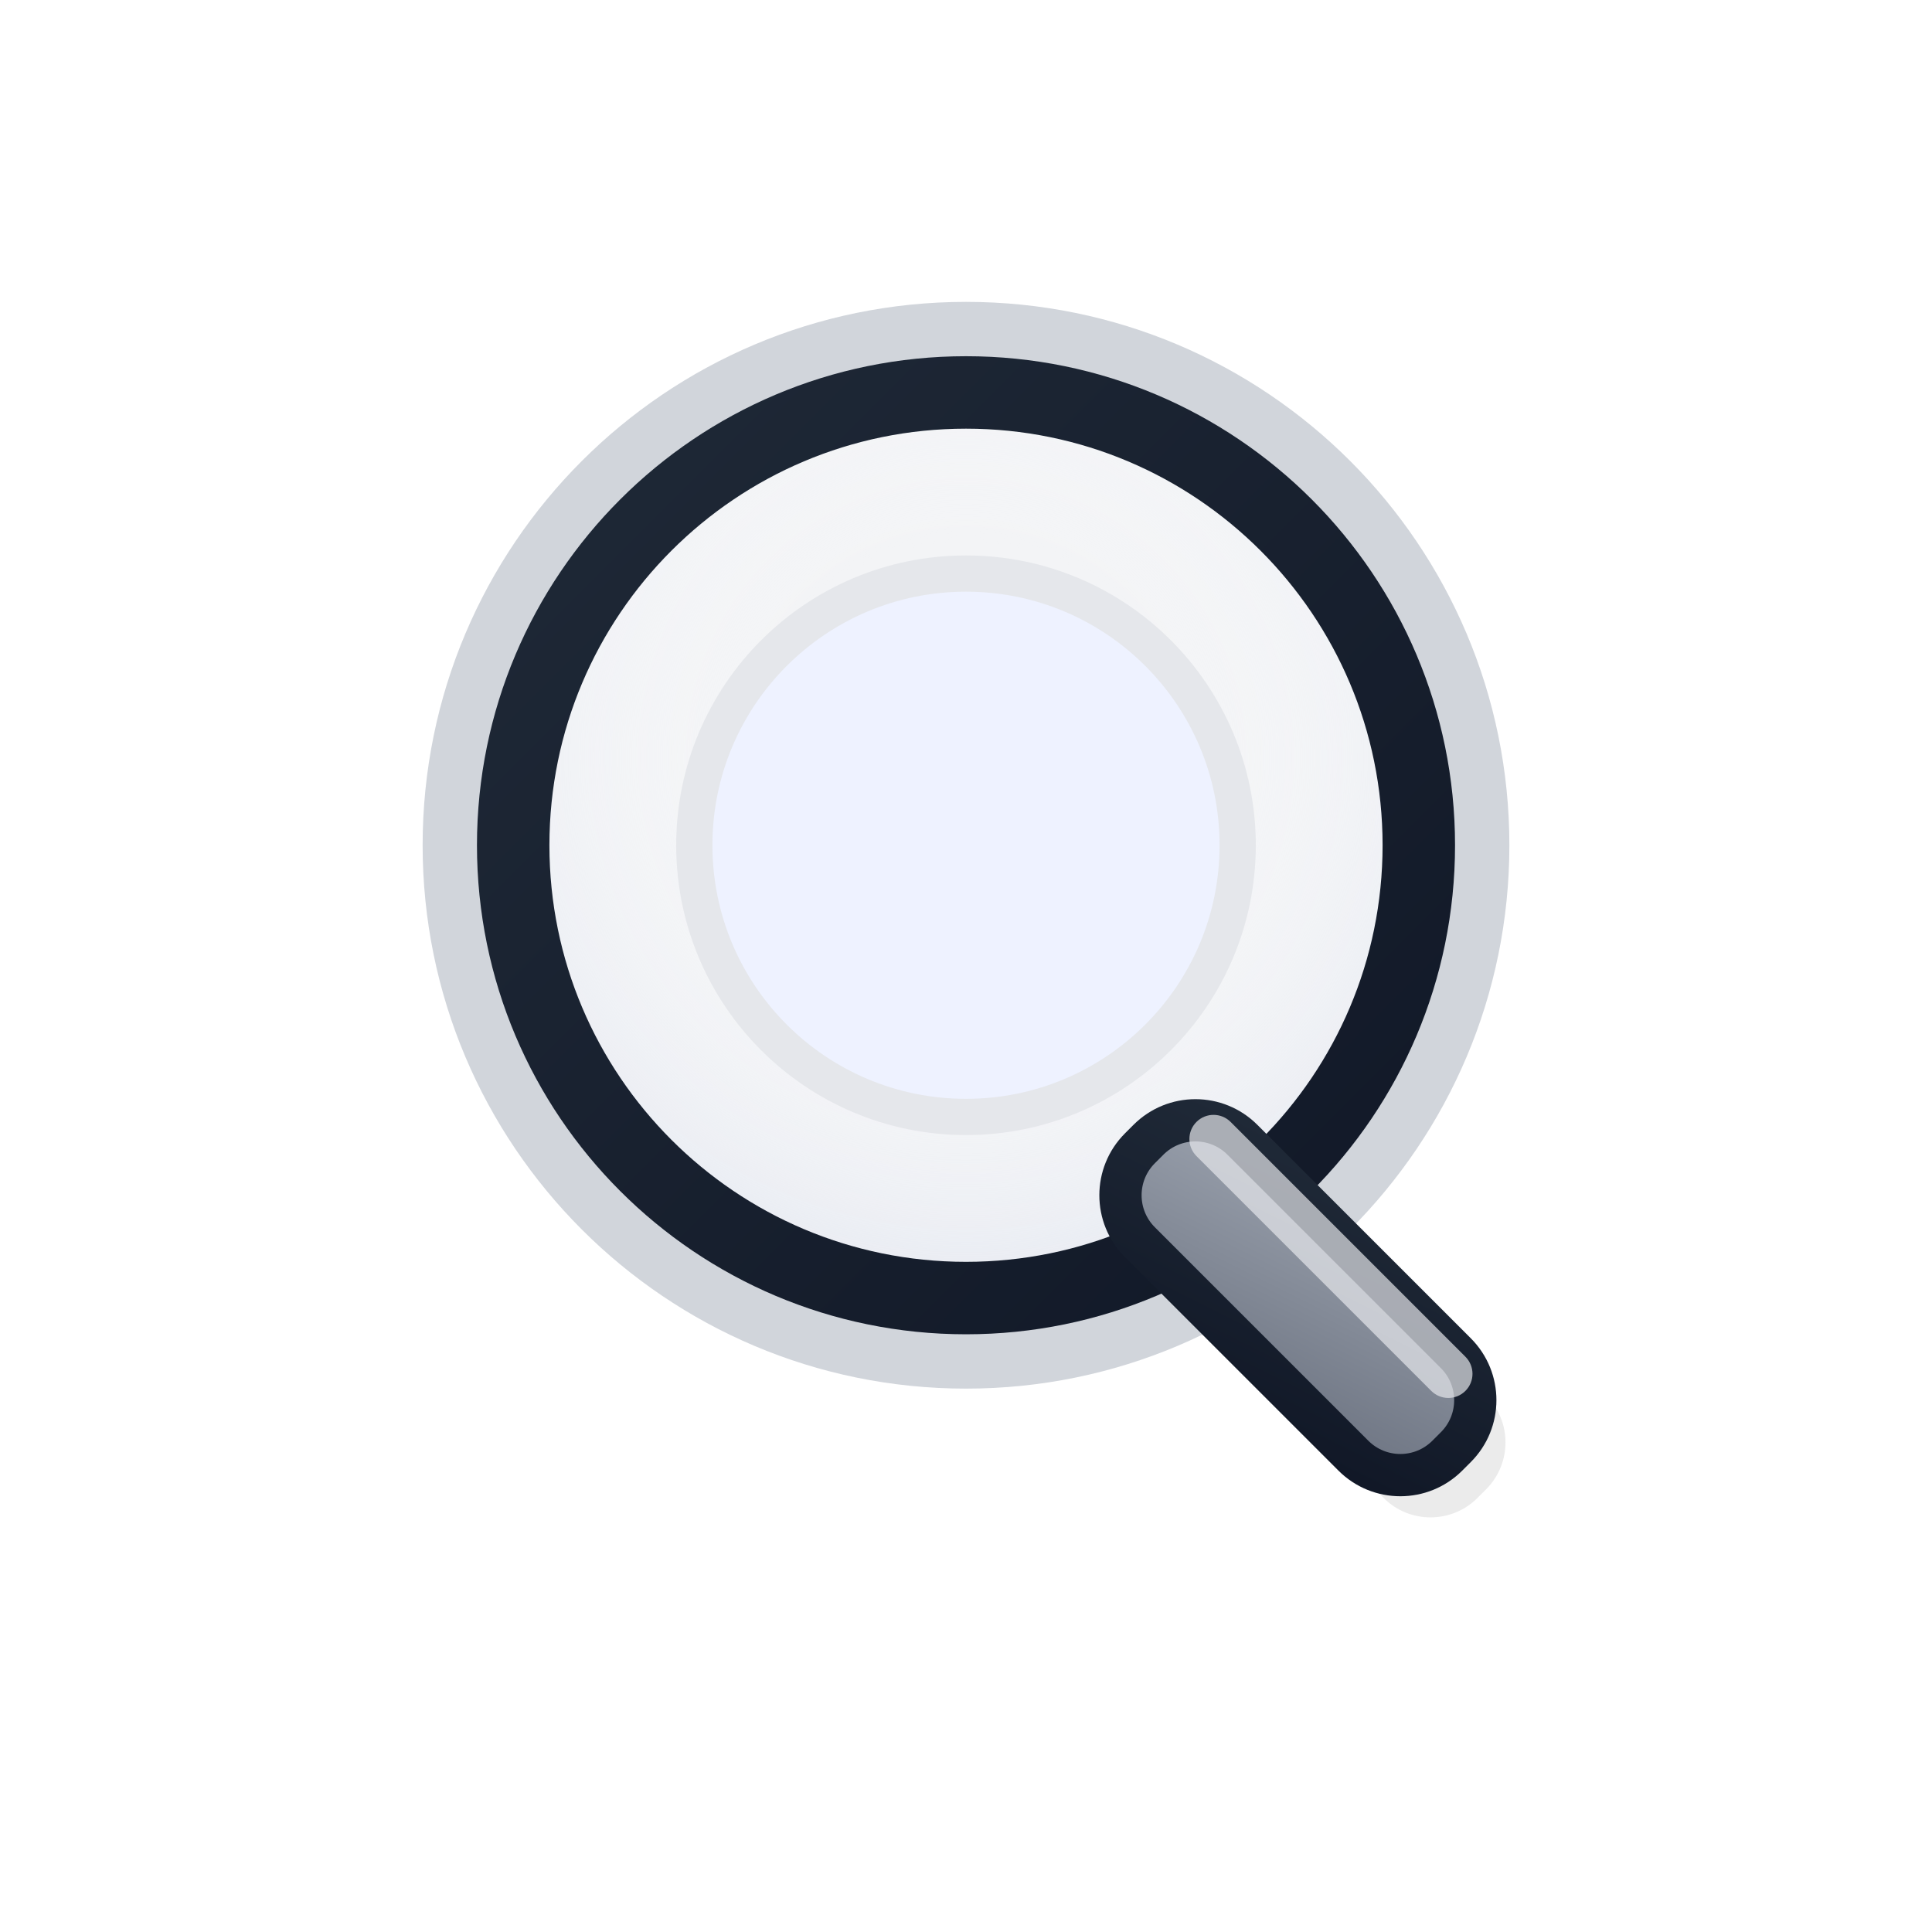
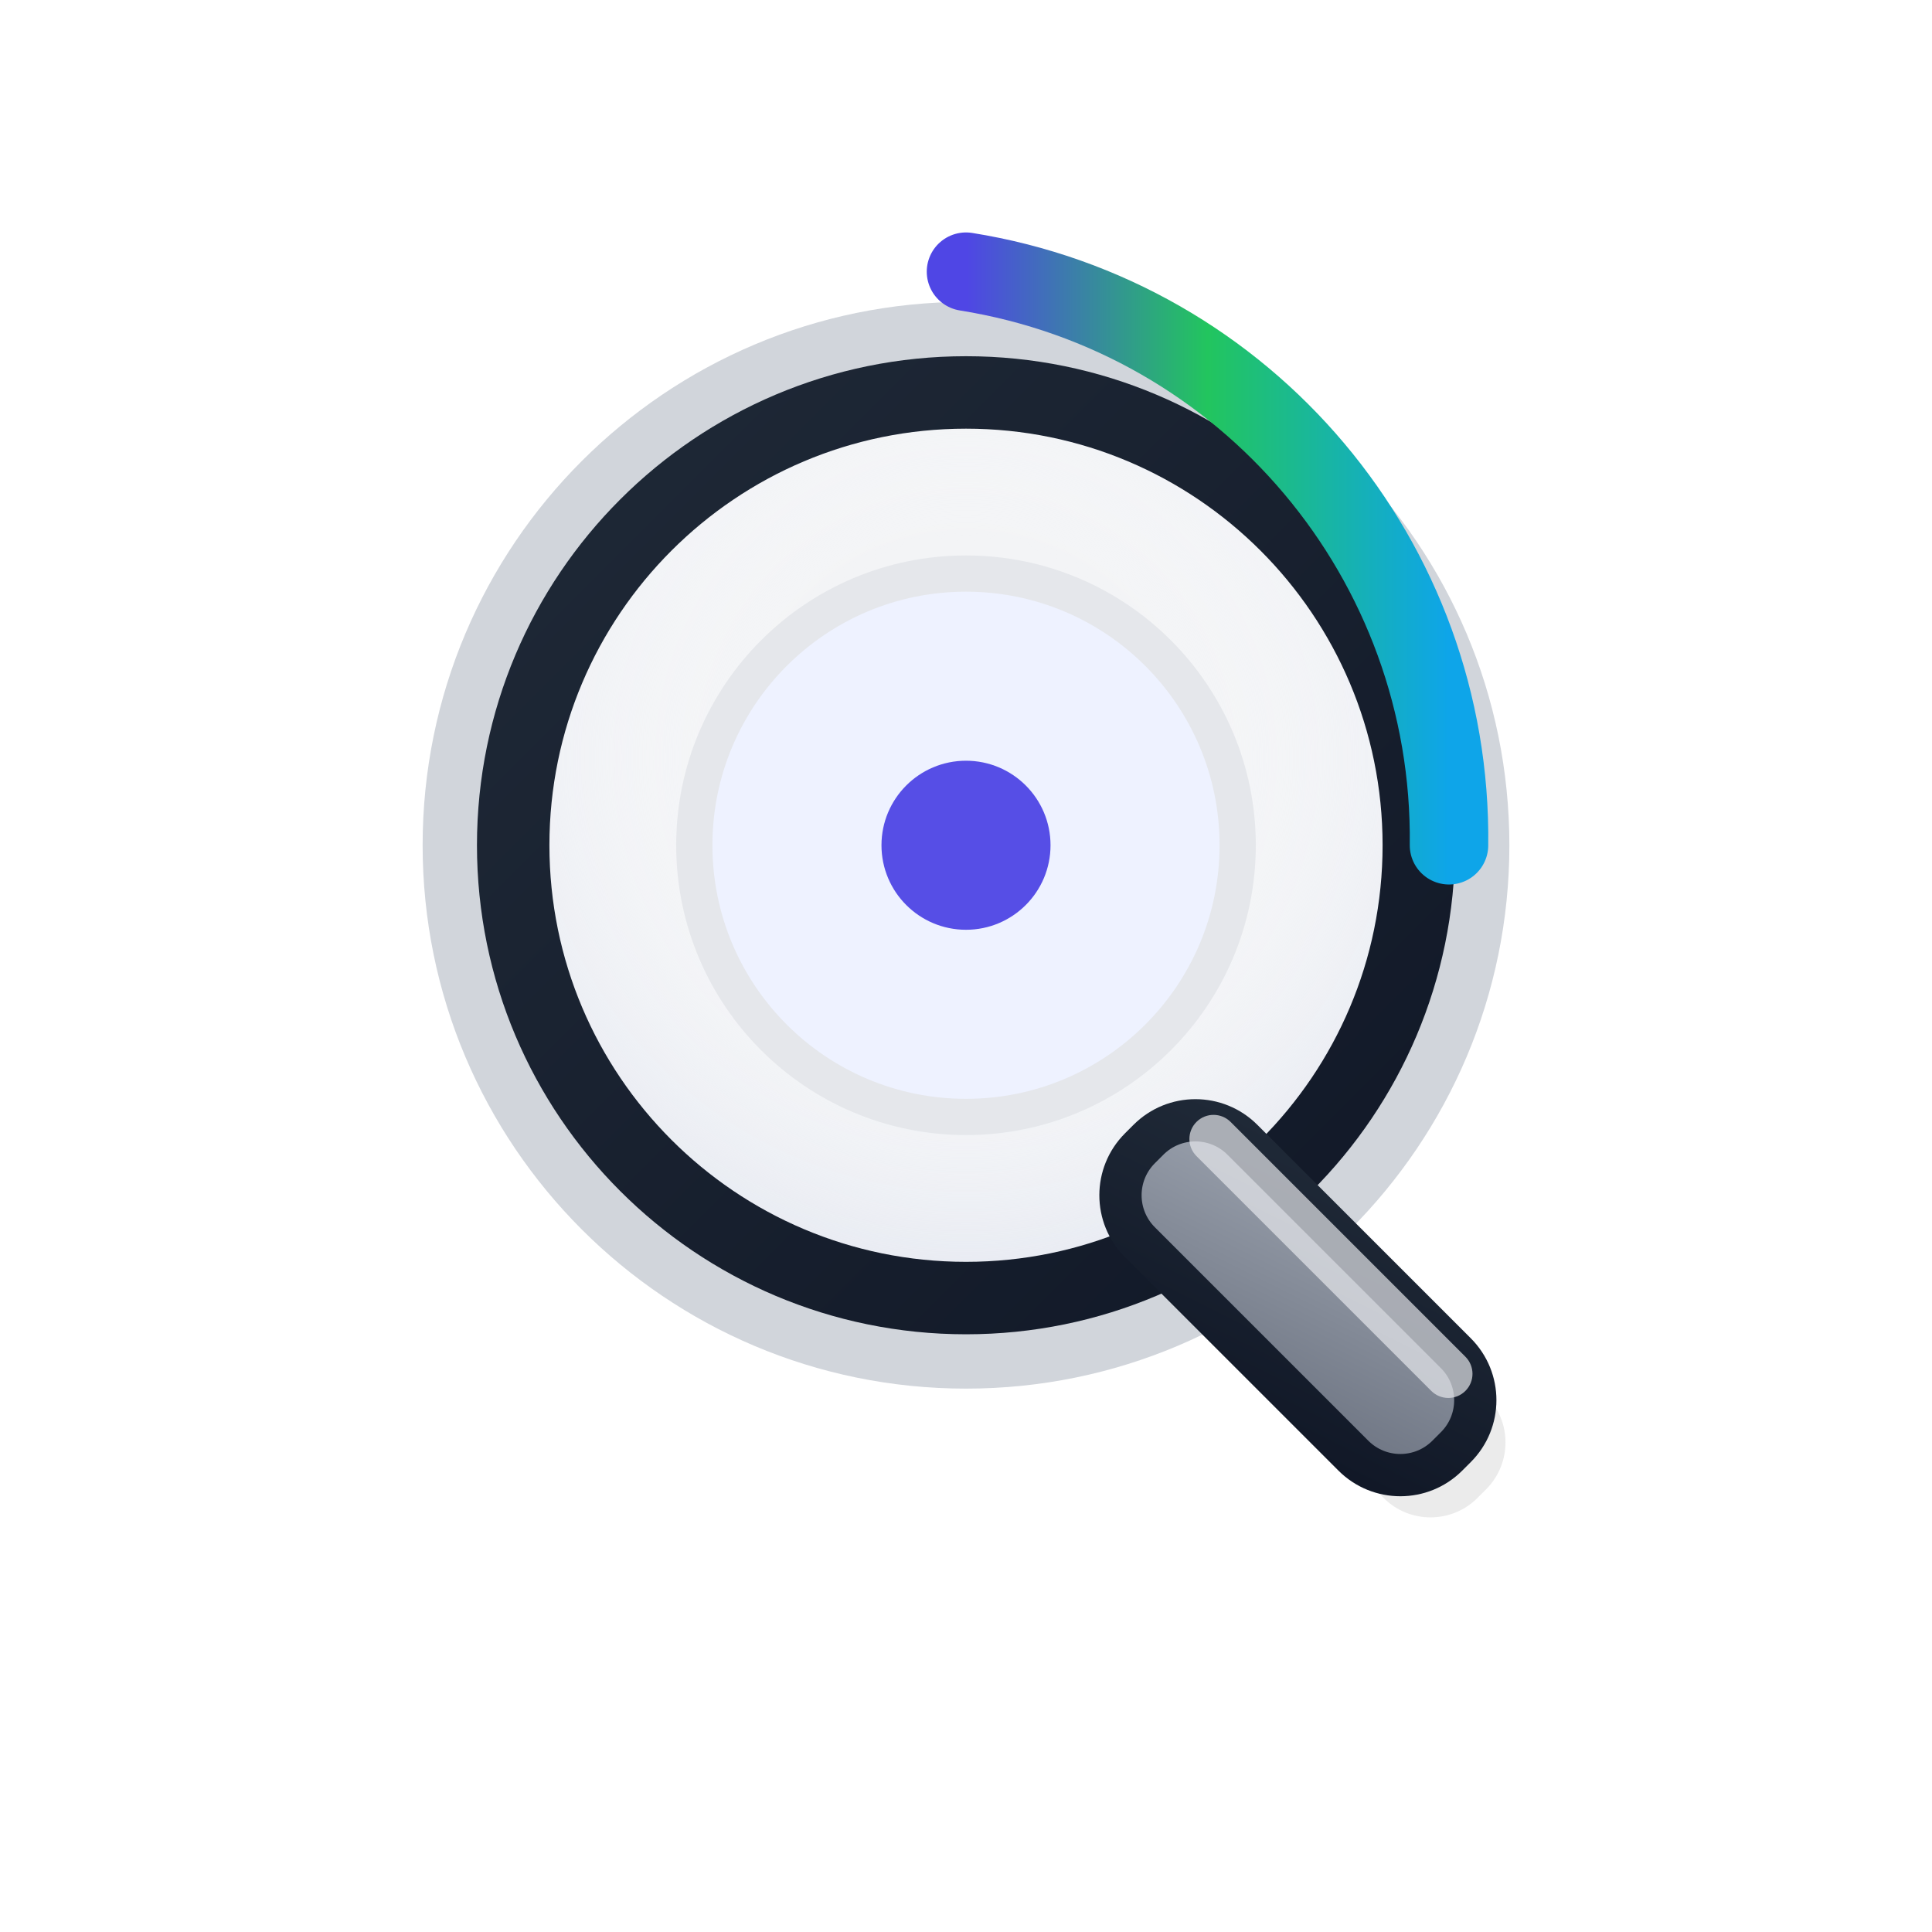
<svg xmlns="http://www.w3.org/2000/svg" width="32" height="32" viewBox="0 0 32 32" aria-hidden="true">
  <defs>
    <radialGradient id="wub11-search-glow" cx="50%" cy="40%" r="60%">
-       <stop offset="0%" stop-color="#ffffff" stop-opacity="0.85" />
+       <stop offset="0%" stop-color="#ffffff" stop-opacity="0.9" />
      <stop offset="40%" stop-color="#ffffff" stop-opacity="0.0" />
-       <stop offset="100%" stop-color="#e2e6f0" stop-opacity="0.6" />
+       <stop offset="100%" stop-color="#e2e6f0" stop-opacity="0.7" />
    </radialGradient>
    <linearGradient id="wub11-search-stroke" x1="0%" y1="0%" x2="100%" y2="100%">
      <stop offset="0%" stop-color="#1f2937" />
      <stop offset="100%" stop-color="#111827" />
    </linearGradient>
    <linearGradient id="wub11-search-handle-fill" x1="0%" y1="0%" x2="100%" y2="100%">
      <stop offset="0%" stop-color="#9ca3af" />
      <stop offset="100%" stop-color="#6b7280" />
    </linearGradient>
+     <linearGradient id="wub11-search-orbit" x1="0%" y1="0%" x2="100%" y2="0%">
+       <stop offset="0%" stop-color="#4f46e5" />
+       <stop offset="50%" stop-color="#22c55e" />
+       <stop offset="100%" stop-color="#0ea5e9" />
+     </linearGradient>
  </defs>
  <rect x="0" y="0" width="32" height="32" fill="none" />
  <g transform="translate(6 4)">
    <circle cx="10" cy="10" r="8.5" fill="#f3f4f6" stroke="#d1d5db" stroke-width="1" />
    <circle cx="10" cy="10" r="7.2" fill="url(#wub11-search-glow)" />
    <circle cx="10" cy="10" r="7.5" fill="none" stroke="url(#wub11-search-stroke)" stroke-width="1.2" />
    <circle cx="10" cy="10" r="4.5" fill="#eef2ff" stroke="#e5e7eb" stroke-width="0.6" />
-   </g>
-   <g transform="translate(6 4)">
    <rect x="14.3" y="14.8" width="7.2" height="2.4" rx="1.1" ry="1.1" fill="#000000" opacity="0.08" transform="rotate(45 14.3 14.8)" />
    <rect x="13.8" y="14.1" width="7.2" height="2.4" rx="1.1" ry="1.1" fill="url(#wub11-search-handle-fill)" stroke="url(#wub11-search-stroke)" stroke-width="0.7" transform="rotate(45 13.8 14.1)" />
    <rect x="14.1" y="14.3" width="6.3" height="0.8" rx="0.4" ry="0.4" fill="#e5e7eb" opacity="0.7" transform="rotate(45 14.1 14.3)" />
  </g>
+   <g transform="translate(6 4)">
+     <g transform="translate(10 10)">
+       <g>
+         <path d="             M 0 -9.5             A 9.5 9.5 0 0 1 8 0           " fill="none" stroke="url(#wub11-search-orbit)" stroke-width="1.3" stroke-linecap="round">
+           <animateTransform attributeName="transform" type="rotate" from="0 0 0" to="360 0 0" dur="1.1s" repeatCount="indefinite" />
+         </path>
+       </g>
+       <circle r="1.4" fill="#4f46e5" opacity="0.95">
+         <animateTransform attributeName="transform" type="rotate" from="0 0 0" to="360 0 0" dur="1.1s" repeatCount="indefinite" />
+         <animate attributeName="r" values="1.4;2;1.4" dur="1.1s" repeatCount="indefinite" />
+         <animate attributeName="opacity" values="0.4;1;0.4" dur="1.1s" repeatCount="indefinite" />
+       </circle>
+     </g>
+   </g>
</svg>
